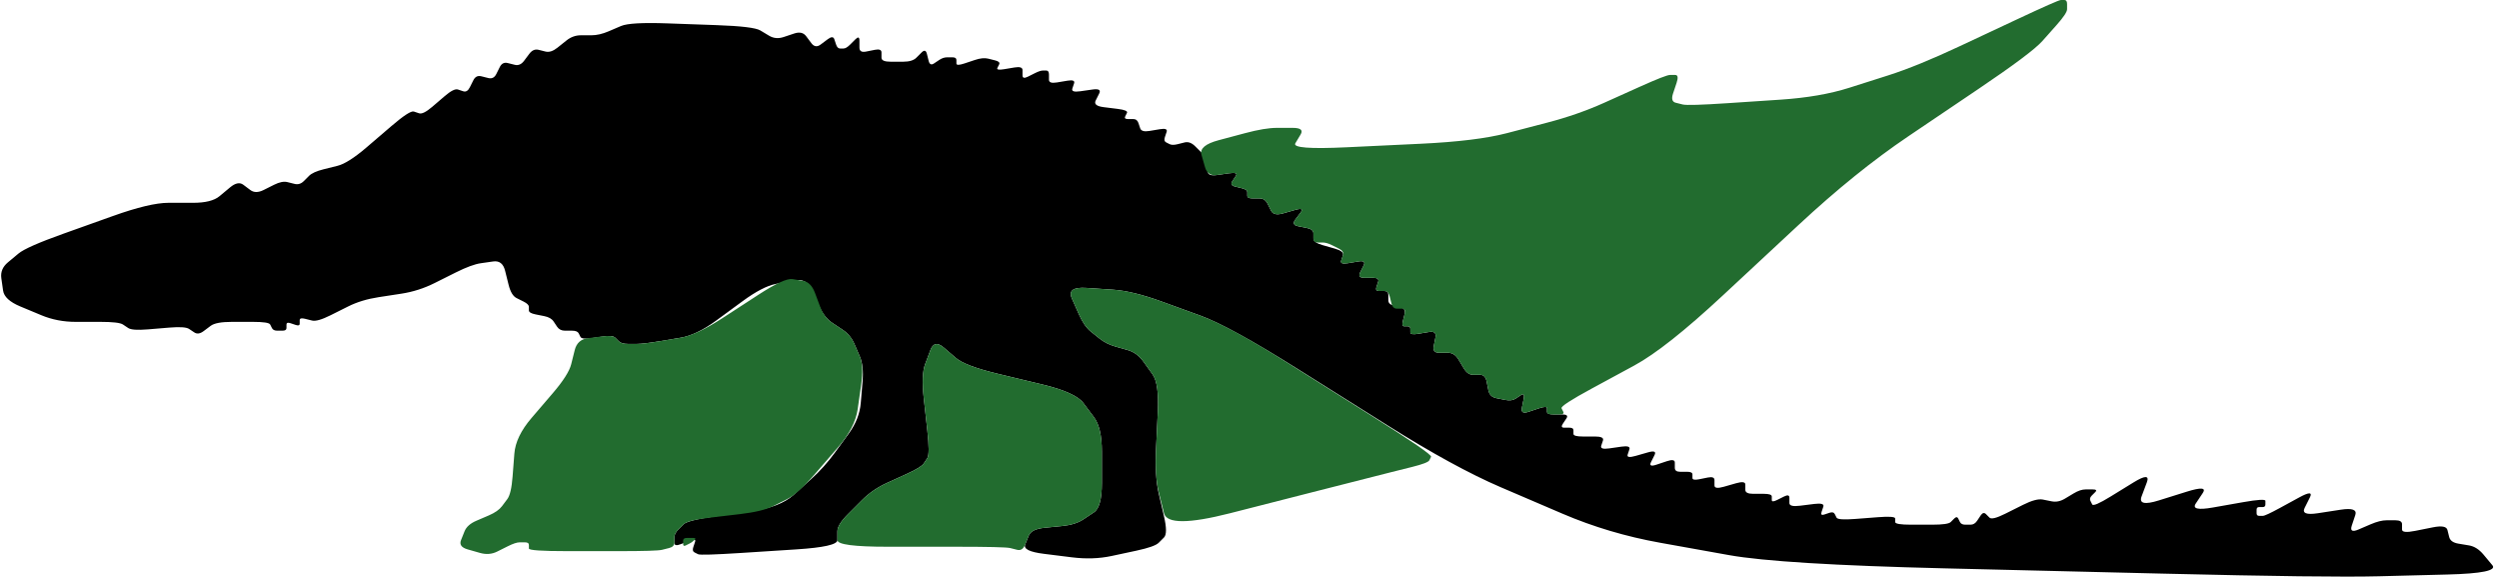
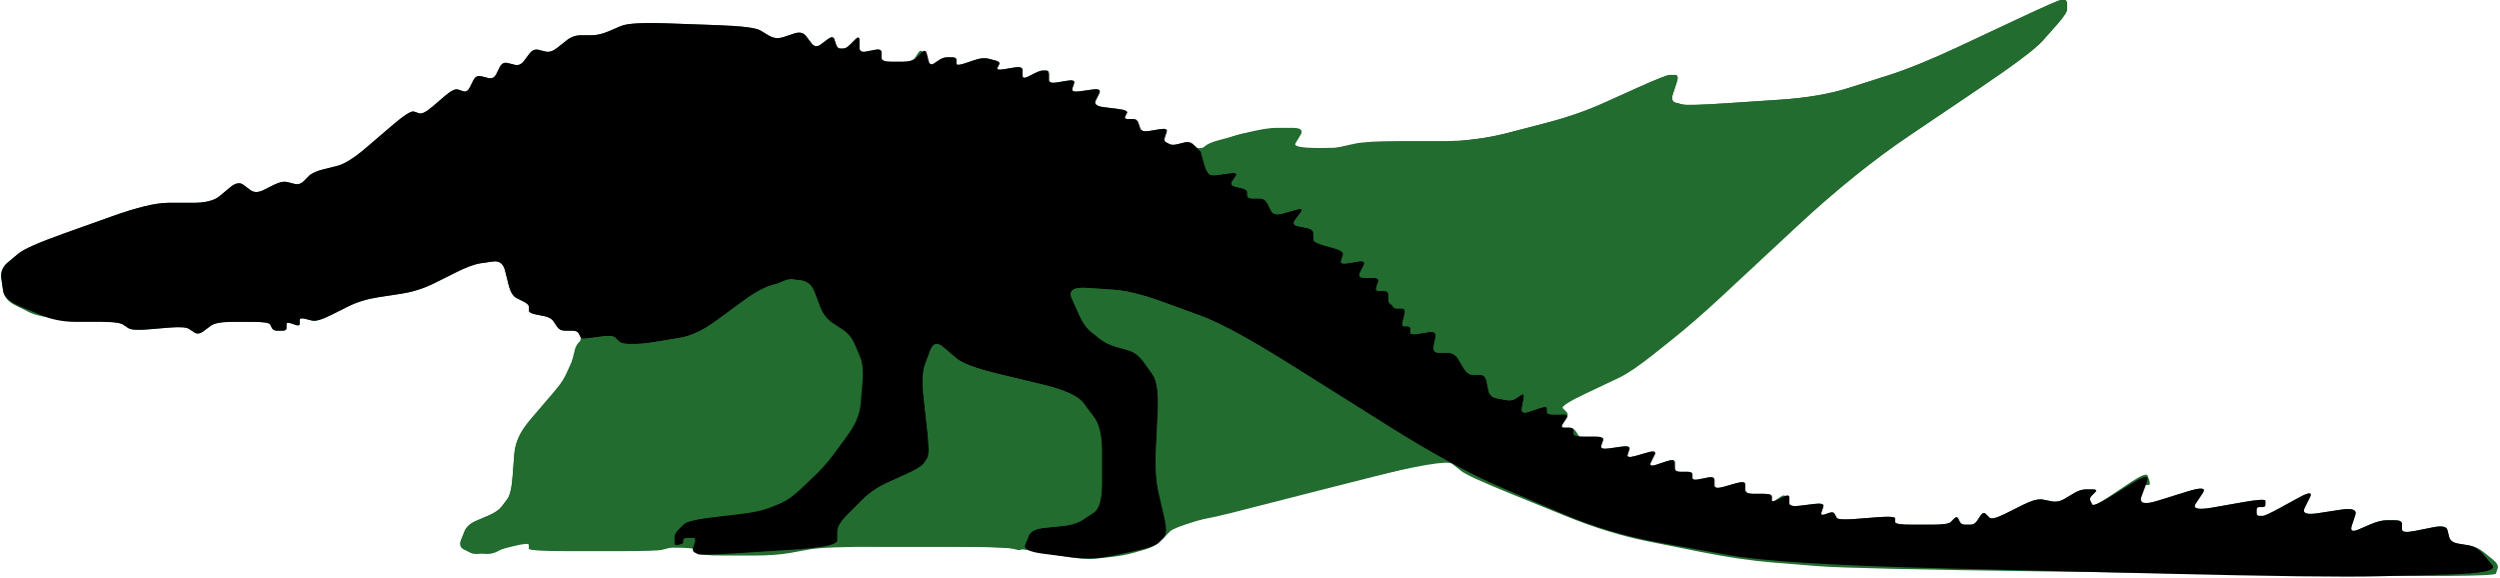
<svg xmlns="http://www.w3.org/2000/svg" viewBox="0 0 567 131" width="567" height="131">
+   <path data-wing-backing="true" fill="rgb(34,108,47)" d="M457.4 4.5L457.4 4.5Q467 0 467.6 0L468.4 0Q469 0 469 0.9L469 2.1Q469 3 466.6 5.7L463.4 9.3Q461 12 449 20.1L433 30.9Q421 39 406.6 52.2L387.4 69.8Q373 83 367.3 85.7L359.7 89.3Q354 92 354.6 92.6L355.4 93.4Q356 94 355.4 94.9L354.6 96.1Q354 97 354.9 97L356.1 97Q357 97 357.6 97.9L358.4 99.1Q359 100 360.5 99.7L362.5 99.3Q364 99 363.7 99.9L363.3 101.1Q363 102 365.1 101.7L367.9 101.3Q370 101 369.7 101.9L369.3 103.1Q369 104 371.1 103.4L373.9 102.6Q376 102 375.4 103.2L374.6 104.8Q374 106 375.8 105.4L378.2 104.6Q380 104 380 104.9L380 106.1Q380 107 381.2 107L382.8 107Q384 107 384 107.6L384 108.4Q384 109 385.5 108.7L387.5 108.3Q389 108 389 108.9L389 110.1Q389 111 391.1 110.4L393.9 109.6Q396 109 396 109.9L396 111.1Q396 112 397.8 112L400.2 112Q402 112 402 112.6L402 113.4Q402 114 402.9 113.4L404.1 112.6Q405 112 405.3 112.9L405.7 114.1Q406 115 408.4 114.7L411.6 114.3Q414 114 413.7 114.9L413.3 116.1Q413 117 413.9 116.7L415.1 116.3Q416 116 416.3 116.6L416.7 117.4Q417 118 420.9 117.7L426.1 117.3Q430 117 430 117.6L430 118.4Q430 119 433.6 119L438.4 119Q442 119 442.6 118.4L443.4 117.6Q444 117 444.3 117.6L444.7 118.4Q445 119 445.9 119L447.1 119Q448 119 448.6 118.1L449.4 116.9Q450 116 450.6 116.6L451.4 117.4Q452 118 455 116.5L459 114.5Q462 113 463.5 113.3L465.5 113.7Q467 114 468.5 113.1L470.5 111.9Q472 111 473.2 111L474.8 111Q476 111 475.4 111.6L474.6 112.4Q474 113 474.3 113.6L474.7 114.4Q475 115 478.6 112.6L483.4 109.4Q487 107 487.3 107.9L487.7 109.1Q488 110 487.4 110L486.6 110Q486 110 485.7 111.5L485.3 113.5Q485 115 489.8 113.5L496.2 111.5Q501 110 499.8 111.8L498.2 114.2Q497 116 502.1 115.1L508.9 113.9Q514 113 514 113.6L514 114.4Q514 115 513.4 115L512.6 115Q512 115 512 115.6L512 116.4Q512 117 512.6 117L513.4 117Q514 117 517.3 115.2L521.7 112.8Q525 111 524.1 112.8L522.9 115.2Q522 117 525.9 116.4L531.1 115.6Q535 115 534.4 116.8L533.6 119.2Q533 121 535.1 120.1L537.9 118.9Q540 118 541.5 118L543.5 118Q545 118 545 118.9L545 120.1Q545 121 548 120.4L552 119.6Q555 119 555.3 120.2L555.7 121.8Q556 123 557.8 123.3L560.2 123.7Q562 124 563.5 125.2L565.5 126.8Q567 128 566.7 128.9L566.3 130.1Q566 131 522.2 130.4L463.8 129.6Q420 129 412.5 128.4L402.5 127.6Q395 127 386 125.2L374 122.8Q365 121 355.4 117.1L342.6 111.9Q333 108 331.5 106.8L329.5 105.2Q328 104 309.7 108.5L285.3 114.5Q267 119 265.5 120.5L263.5 122.5Q262 124 259.9 124.6L257.1 125.4Q255 126 252.3 126.3L248.7 126.7Q246 127 240.9 126.1L234.1 124.9Q229 124 216.4 124L199.6 124Q187 124 183.7 124.6L179.3 125.4Q176 126 170.9 126L164.1 126Q159 126 158.4 125.4L157.6 124.6Q157 124 145.9 124.3L131.1 124.7Q120 125 120 124.4L120 123.6Q120 123 116.4 123.9L111.6 125.1Q108 126 106.8 125.4L105.2 124.6Q104 124 104.6 122.5L105.4 120.5Q106 119 108.1 118.1L110.9 116.9Q113 116 113.9 114.8L115.1 113.2Q116 112 116.3 108.1L116.7 102.9Q117 99 120 95.7L124 91.3Q127 88 128.5 84.7L130.5 80.3Q132 77 131.7 76.4L131.3 75.6Q131 75 129.8 75L128.2 75Q127 75 126.4 74.1L125.6 72.9Q125 72 123.5 71.7L121.5 71.3Q120 71 120 70.4L120 69.6Q120 69 118.8 68.4L117.2 67.6Q116 67 115.4 64.6L114.6 61.4Q114 59 111.9 59.3L109.1 59.7Q107 60 103.4 61.8L98.6 64.2Q95 66 91.1 66.6L85.9 67.4Q82 68 79 69.5L75 71.5Q72 73 70.8 72.7L69.2 72.3Q68 72 68 72.6L68 73.4Q68 74 67.1 73.7L65.9 73.3Q65 73 65 73.6L65 74.4Q65 75 64.1 75L62.9 75Q62 75 61.7 74.4L61.3 73.6Q61 73 57.4 73L52.6 73Q49 73 47.8 73.9L46.2 75.1Q45 76 44.1 75.4L42.9 74.6Q42 74 38.4 74.3L33.6 74.7Q30 75 29.1 74.4L27.9 73.6Q27 73 21.6 72.7L14.4 72.3Q9 72 6.6 70.8L3.4 69.2Q1 68 0.7 65.9L0.3 63.1Q0 61 1.8 59.5L4.2 57.5Q6 56 14.4 53L25.6 49Q34 46 38.2 46L43.8 46Q48 46 49.8 44.5L52.2 42.5Q54 41 55.2 41.9L56.8 43.1Q58 44 59.8 43.1L62.2 41.9Q64 41 65.2 41.3L66.8 41.7Q68 42 68.9 41.1L70.1 39.9Q71 39 73.4 38.4L76.6 37.6Q79 37 83.2 33.4L88.8 28.6Q93 25 93.9 25.3L95.1 25.7Q96 26 98.1 24.2L100.9 21.8Q103 20 103.9 20.3L105.1 20.7Q106 21 106.6 19.8L107.4 18.2Q108 17 109.2 17.3L110.8 17.7Q112 18 112.6 16.8L113.4 15.2Q114 14 115.2 14.3L116.8 14.7Q118 15 118.9 13.8L120.1 12.2Q121 11 122.2 11.3L123.8 11.7Q125 12 126.5 10.8L128.5 9.2Q130 8 131.8 8L134.2 8Q136 8 138.1 7.1L140.9 5.9Q143 5 151.4 5.3L162.6 5.7Q171 6 172.5 6.9L174.5 8.1Q176 9 177.8 8.4L180.2 7.6Q182 7 182.9 8.2L184.1 9.8Q185 11 186.2 10.1L187.8 8.9Q189 8 189.3 8.9L189.7 10.1Q190 11 190.6 11L191.4 11Q192 11 192.9 10.1L194.1 8.9Q195 8 195 9.2L195 10.8Q195 12 196.5 11.7L198.5 11.3Q200 11 200 11.9L200 13.1Q200 14 202.1 14L204.9 14Q207 14 207.6 13.1L208.4 11.9Q209 11 209.6 12.2L210.4 13.8Q211 15 211.9 14.4L213.1 13.6Q214 13 214.9 13L216.1 13Q217 13 217 13.6L217 14.4Q217 15 218.8 14.4L221.2 13.6Q223 13 224.2 13.3L225.8 13.7Q227 14 226.7 14.6L226.3 15.4Q226 16 227.8 15.7L230.2 15.3Q232 15 232 15.9L232 17.1Q232 18 233.2 17.4L234.8 16.6Q236 16 236.6 16L237.4 16Q238 16 238 16.9L238 18.1Q238 19 239.8 18.7L242.2 18.3Q244 18 243.7 18.9L243.3 20.1Q243 21 245.1 20.7L247.9 20.3Q250 20 249.4 21.2L248.6 22.8Q248 24 250.4 24.3L253.6 24.7Q256 25 255.7 25.6L255.3 26.4Q255 27 255.9 27L257.1 27Q258 27 258.3 27.9L258.7 29.1Q259 30 260.8 29.7L263.2 29.3Q265 29 264.7 29.9L264.3 31.1Q264 32 264.6 32.3L265.4 32.7Q266 33 267.2 32.7L268.8 32.3Q270 32 270.6 32.6L271.4 33.4Q272 34 275 32.8L279 31.2Q282 30 286.2 29.7L291.8 29.3Q296 29 295.1 30.5L293.9 32.5Q293 34 295.4 34L298.6 34Q301 34 303.7 33.4L307.3 32.6Q310 32 317.5 32L327.5 32Q335 32 341.9 30.2L351.1 27.8Q358 26 364 23.3L372 19.7Q378 17 378.9 17L380.1 17Q381 17 380.4 18.8L379.6 21.2Q379 23 380.2 23.3L381.8 23.7Q383 24 392 23.4L404 22.6Q413 22 419.6 19.9L428.4 17.1Q435 15 444.6 10.5Z" />
  <path fill="rgb(0,0,0)" d="M140.9 5.9L140.9 5.9Q143 5 151.4 5.3L162.6 5.7Q171 6 172.5 6.9L174.5 8.1Q176 9 177.8 8.4L180.2 7.6Q182 7 182.9 8.2L184.1 9.8Q185 11 186.2 10.1L187.8 8.9Q189 8 189.3 8.9L189.7 10.1Q190 11 190.6 11L191.4 11Q192 11 192.9 10.1L194.1 8.9Q195 8 195 9.2L195 10.8Q195 12 196.5 11.7L198.5 11.3Q200 11 200 11.9L200 13.1Q200 14 202.1 14L204.9 14Q207 14 207.9 13.1L209.1 11.9Q210 11 210.3 12.2L210.7 13.8Q211 15 211.9 14.4L213.1 13.6Q214 13 214.9 13L216.1 13Q217 13 217 13.6L217 14.4Q217 15 218.8 14.4L221.2 13.6Q223 13 224.2 13.3L225.8 13.7Q227 14 226.7 14.6L226.3 15.4Q226 16 227.8 15.7L230.2 15.3Q232 15 232 15.9L232 17.1Q232 18 233.2 17.4L234.8 16.6Q236 16 236.6 16L237.4 16Q238 16 238 16.9L238 18.1Q238 19 239.8 18.7L242.2 18.3Q244 18 243.7 18.9L243.3 20.1Q243 21 245.1 20.7L247.9 20.3Q250 20 249.4 21.2L248.6 22.8Q248 24 250.4 24.3L253.6 24.7Q256 25 255.7 25.6L255.3 26.4Q255 27 255.9 27L257.1 27Q258 27 258.3 27.9L258.7 29.1Q259 30 260.8 29.7L263.2 29.3Q265 29 264.7 29.9L264.3 31.1Q264 32 264.6 32.3L265.4 32.7Q266 33 267.2 32.7L268.8 32.3Q270 32 271.2 33.2L272.8 34.8Q274 36 274 37.2L274 38.8Q274 40 276.1 39.7L278.9 39.3Q281 39 280.4 39.9L279.6 41.1Q279 42 280.2 42.3L281.8 42.7Q283 43 283 43.6L283 44.4Q283 45 284.2 45L285.8 45Q287 45 287.6 46.2L288.4 47.8Q289 49 291.1 48.4L293.9 47.6Q296 47 295.1 48.2L293.9 49.8Q293 51 294.5 51.3L296.5 51.7Q298 52 298 52.9L298 54.1Q298 55 300.1 55.6L302.9 56.4Q305 57 304.7 57.9L304.3 59.1Q304 60 305.8 59.7L308.2 59.3Q310 59 309.4 60.2L308.6 61.8Q308 63 309.5 63L311.5 63Q313 63 312.7 63.9L312.3 65.1Q312 66 312.9 66L314.1 66Q315 66 315 66.9L315 68.1Q315 69 316.2 69.3L317.8 69.7Q319 70 318.7 71.2L318.3 72.8Q318 74 318.6 74L319.4 74Q320 74 320 74.6L320 75.4Q320 76 321.8 75.7L324.2 75.3Q326 75 325.7 76.5L325.3 78.5Q325 80 326.5 80L328.5 80Q330 80 330.9 81.5L332.1 83.5Q333 85 334.2 85L335.8 85Q337 85 337.3 86.5L337.7 88.5Q338 90 339.5 90.3L341.5 90.7Q343 91 343.9 90.4L345.1 89.6Q346 89 345.7 90.5L345.3 92.5Q345 94 346.8 93.4L349.2 92.6Q351 92 351 92.6L351 93.4Q351 94 352.5 94L354.5 94Q356 94 355.4 94.9L354.6 96.1Q354 97 354.9 97L356.1 97Q357 97 357 97.6L357 98.4Q357 99 359.1 99L361.9 99Q364 99 363.7 99.9L363.3 101.1Q363 102 365.1 101.7L367.9 101.3Q370 101 369.7 101.9L369.3 103.1Q369 104 371.1 103.4L373.9 102.6Q376 102 375.4 103.2L374.6 104.8Q374 106 375.8 105.4L378.2 104.6Q380 104 380 104.9L380 106.1Q380 107 381.2 107L382.8 107Q384 107 384 107.6L384 108.4Q384 109 385.5 108.7L387.5 108.3Q389 108 389 108.9L389 110.1Q389 111 391.1 110.4L393.9 109.6Q396 109 396 109.9L396 111.1Q396 112 397.8 112L400.2 112Q402 112 402 112.6L402 113.4Q402 114 403.2 113.4L404.8 112.6Q406 112 406 112.9L406 114.1Q406 115 408.4 114.7L411.6 114.3Q414 114 413.7 114.9L413.3 116.1Q413 117 413.9 116.7L415.1 116.3Q416 116 416.3 116.6L416.7 117.4Q417 118 420.9 117.7L426.1 117.3Q430 117 430 117.6L430 118.4Q430 119 433.6 119L438.4 119Q442 119 442.6 118.4L443.4 117.6Q444 117 444.3 117.6L444.7 118.4Q445 119 445.9 119L447.1 119Q448 119 448.6 118.1L449.4 116.9Q450 116 450.6 116.6L451.4 117.4Q452 118 455 116.5L459 114.5Q462 113 463.5 113.3L465.5 113.7Q467 114 468.5 113.1L470.5 111.9Q472 111 473.2 111L474.8 111Q476 111 475.4 111.6L474.6 112.4Q474 113 474.3 113.6L474.7 114.4Q475 115 478.9 112.6L484.1 109.4Q488 107 487.1 109.4L485.9 112.6Q485 115 489.8 113.5L496.2 111.5Q501 110 499.8 111.8L498.2 114.2Q497 116 502.1 115.1L508.9 113.9Q514 113 514 113.6L514 114.4Q514 115 513.4 115L512.6 115Q512 115 512 115.6L512 116.4Q512 117 512.6 117L513.4 117Q514 117 517.3 115.2L521.7 112.8Q525 111 524.1 112.8L522.9 115.2Q522 117 525.9 116.4L531.1 115.6Q535 115 534.4 116.8L533.6 119.2Q533 121 535.1 120.1L537.9 118.9Q540 118 541.5 118L543.5 118Q545 118 545 118.9L545 120.1Q545 121 548 120.4L552 119.6Q555 119 555.3 120.2L555.7 121.8Q556 123 557.8 123.3L560.2 123.7Q562 124 563.5 125.8L565.5 128.2Q567 130 555.3 130.3L539.7 130.7Q528 131 490.8 130.1L441.2 128.9Q404 128 392.3 125.9L376.7 123.1Q365 121 354.5 116.5L340.5 110.5Q330 106 314.7 96.4L294.3 83.6Q279 74 272.4 71.6L263.6 68.4Q257 66 252.5 65.7L246.5 65.3Q242 65 243.2 67.7L244.8 71.3Q246 74 247.5 75.2L249.5 76.8Q251 78 253.1 78.6L255.9 79.4Q258 80 259.5 82.1L261.5 84.9Q263 87 262.7 93.3L262.3 101.7Q262 108 262.9 111.9L264.1 117.1Q265 121 264.1 121.9L262.9 123.1Q262 124 257.8 124.9L252.2 126.1Q248 127 243.2 126.4L236.8 125.6Q232 125 232.6 123.5L233.4 121.5Q234 120 237 119.7L241 119.3Q244 119 245.8 117.8L248.2 116.2Q250 115 250 109.6L250 102.4Q250 97 248.2 94.6L245.8 91.4Q244 89 236.5 87.2L226.5 84.8Q219 83 216.9 81.2L214.1 78.8Q212 77 211.1 79.4L209.9 82.6Q209 85 209.6 90.4L210.4 97.6Q211 103 210.4 103.9L209.6 105.1Q209 106 205.7 107.5L201.3 109.5Q198 111 195.6 113.4L192.4 116.6Q190 119 190 120.5L190 122.5Q190 124 180.7 124.6L168.3 125.4Q159 126 158.4 125.7L157.6 125.3Q157 125 157.3 124.1L157.7 122.9Q158 122 156.5 122.6L154.5 123.4Q153 124 153 123.1L153 121.9Q153 121 153.9 120.1L155.1 118.9Q156 118 162.3 117.1L170.7 115.9Q177 115 180 112.3L184 108.7Q187 106 189.4 102.7L192.6 98.3Q195 95 195.3 91.4L195.7 86.6Q196 83 195.1 80.9L193.9 78.1Q193 76 191.2 74.8L188.8 73.2Q187 72 185.8 69.3L184.2 65.7Q183 63 180 63.6L176 64.4Q173 65 168.5 68.3L162.5 72.7Q158 76 154.4 76.6L149.6 77.4Q146 78 144.5 78L142.5 78Q141 78 140.4 77.4L139.6 76.6Q139 76 136.9 76.3L134.1 76.7Q132 77 131.7 76.4L131.3 75.6Q131 75 129.8 75L128.2 75Q127 75 126.4 74.1L125.6 72.9Q125 72 123.5 71.7L121.5 71.3Q120 71 120 70.4L120 69.6Q120 69 118.8 68.4L117.2 67.6Q116 67 115.4 64.6L114.6 61.4Q114 59 111.9 59.3L109.1 59.7Q107 60 103.4 61.8L98.6 64.2Q95 66 91.1 66.6L85.9 67.4Q82 68 79 69.5L75 71.5Q72 73 70.8 72.7L69.2 72.3Q68 72 68 72.6L68 73.4Q68 74 67.1 73.7L65.9 73.3Q65 73 65 73.6L65 74.4Q65 75 64.1 75L62.9 75Q62 75 61.7 74.4L61.3 73.6Q61 73 57.4 73L52.6 73Q49 73 47.8 73.9L46.2 75.1Q45 76 44.1 75.4L42.9 74.6Q42 74 38.4 74.3L33.6 74.7Q30 75 29.1 74.4L27.9 73.6Q27 73 22.8 73L17.2 73Q13 73 9.4 71.5L4.6 69.5Q1 68 0.7 65.9L0.3 63.1Q0 61 1.8 59.5L4.2 57.5Q6 56 14.4 53L25.6 49Q34 46 38.2 46L43.8 46Q48 46 49.8 44.5L52.2 42.5Q54 41 55.2 41.9L56.8 43.1Q58 44 59.8 43.1L62.2 41.9Q64 41 65.2 41.3L66.8 41.7Q68 42 68.9 41.1L70.1 39.9Q71 39 73.4 38.4L76.6 37.6Q79 37 83.2 33.4L88.8 28.6Q93 25 93.9 25.3L95.1 25.7Q96 26 98.1 24.2L100.9 21.8Q103 20 103.9 20.3L105.1 20.7Q106 21 106.6 19.8L107.4 18.2Q108 17 109.2 17.3L110.8 17.7Q112 18 112.6 16.8L113.4 15.2Q114 14 115.2 14.3L116.8 14.7Q118 15 118.9 13.8L120.1 12.2Q121 11 122.2 11.3L123.8 11.7Q125 12 126.5 10.8L128.5 9.2Q130 8 131.8 8L134.2 8Q136 8 138.1 7.1Z" />
  <path fill="rgb(34,108,47)" d="M457.4 4.5L457.4 4.5Q467 0 467.6 0L468.4 0Q469 0 469 0.9L469 2.1Q469 3 466.6 5.7L463.4 9.3Q461 12 449 20.1L433 30.9Q421 39 408.1 51L390.9 67Q378 79 370.8 82.9L361.2 88.1Q354 92 354.3 92.6L354.7 93.4Q355 94 353.8 94L352.2 94Q351 94 351 93.4L351 92.6Q351 92 349.2 92.6L346.8 93.4Q345 94 345.3 92.5L345.7 90.5Q346 89 345.1 89.6L343.9 90.4Q343 91 341.5 90.7L339.5 90.3Q338 90 337.7 88.5L337.3 86.5Q337 85 335.8 85L334.2 85Q333 85 332.1 83.5L330.9 81.5Q330 80 328.5 80L326.5 80Q325 80 325.3 78.5L325.7 76.5Q326 75 324.2 75.3L321.8 75.7Q320 76 320 75.4L320 74.6Q320 74 319.4 74L318.6 74Q318 74 318.3 72.8L318.7 71.2Q319 70 318.1 70L316.9 70Q316 70 315.7 68.8L315.3 67.2Q315 66 314.1 66L312.9 66Q312 66 312.3 65.1L312.7 63.9Q313 63 311.5 63L309.5 63Q308 63 308.6 61.8L309.4 60.2Q310 59 308.2 59.3L305.8 59.7Q304 60 304.3 59.1L304.7 57.9Q305 57 303.8 56.4L302.2 55.6Q301 55 300.1 55L298.9 55Q298 55 298 54.1L298 52.9Q298 52 296.5 51.7L294.5 51.3Q293 51 293.9 49.8L295.1 48.2Q296 47 293.9 47.6L291.1 48.4Q289 49 288.4 47.8L287.6 46.2Q287 45 285.8 45L284.2 45Q283 45 283 44.4L283 43.6Q283 43 281.8 42.7L280.2 42.3Q279 42 279.6 41.1L280.4 39.9Q281 39 278.9 39.3L276.1 39.7Q274 40 273.4 37.9L272.6 35.1Q272 33 276.5 31.8L282.5 30.2Q287 29 289.7 29L293.3 29Q296 29 295.1 30.5L293.9 32.5Q293 34 305.6 33.4L322.4 32.6Q335 32 341.9 30.2L351.1 27.8Q358 26 364 23.3L372 19.7Q378 17 378.9 17L380.1 17Q381 17 380.4 18.8L379.6 21.2Q379 23 380.2 23.3L381.8 23.7Q383 24 392 23.4L404 22.6Q413 22 419.6 19.9L428.4 17.1Q435 15 444.6 10.5ZM172 66.9L172 66.9Q178 63 179.8 63.3L182.2 63.7Q184 64 184.9 66.4L186.1 69.6Q187 72 188.8 73.2L191.2 74.8Q193 76 193.9 78.1L195.1 80.9Q196 83 195.4 87.2L194.6 92.8Q194 97 190.1 101.5L184.9 107.5Q181 112 178.6 113.2L175.4 114.8Q173 116 167.9 116.6L161.1 117.4Q156 118 155.1 118.9L153.9 120.1Q153 121 153 121.9L153 123.1Q153 124 151.8 124.3L150.2 124.7Q149 125 140.3 125L128.7 125Q120 125 120 124.4L120 123.6Q120 123 119.1 123L117.9 123Q117 123 115.2 123.9L112.8 125.1Q111 126 108.9 125.4L106.1 124.6Q104 124 104.6 122.5L105.4 120.5Q106 119 108.1 118.1L110.9 116.9Q113 116 113.9 114.8L115.1 113.2Q116 112 116.3 108.1L116.7 102.9Q117 99 120.6 94.8L125.4 89.2Q129 85 129.6 82.6L130.4 79.4Q131 77 133.4 76.7L136.6 76.3Q139 76 139.6 76.6L140.4 77.4Q141 78 142.5 78L144.5 78Q146 78 149.6 77.4L154.4 76.6Q158 76 164 72.1ZM243.2 67.7L243.2 67.7Q242 65 246.5 65.3L252.5 65.7Q257 66 263.6 68.4L272.4 71.6Q279 74 292.8 82.7L311.2 94.3Q325 103 324.7 103.6L324.3 104.4Q324 105 320.4 105.9L315.6 107.1Q312 108 297.9 111.6L279.1 116.4Q265 120 264.1 116.4L262.9 111.6Q262 108 262.3 101.7L262.7 93.3Q263 87 261.5 84.9L259.5 82.1Q258 80 255.9 79.4L253.1 78.6Q251 78 249.5 76.8L247.5 75.2Q246 74 244.8 71.3ZM211.1 79.4L211.1 79.4Q212 77 214.1 78.8L216.9 81.2Q219 83 226.5 84.8L236.5 87.2Q244 89 245.8 91.4L248.2 94.6Q250 97 250 102.4L250 109.6Q250 115 248.2 116.2L245.8 117.8Q244 119 241 119.3L237 119.7Q234 120 233.4 121.5L232.6 123.5Q232 125 230.8 124.7L229.2 124.3Q228 124 216.6 124L201.4 124Q190 124 190 122.5L190 120.5Q190 119 192.4 116.6L195.6 113.4Q198 111 201.3 109.5L205.7 107.5Q209 106 209.6 105.1L210.4 103.9Q211 103 210.4 97.6L209.6 90.4Q209 85 209.9 82.6ZM155 122.6L155 122.6Q155 122 155.9 122L157.1 122Q158 122 157.7 122.3L157.3 122.7Q157 123 156.4 123.3L155.6 123.7Q155 124 155 123.4Z" />
</svg>
